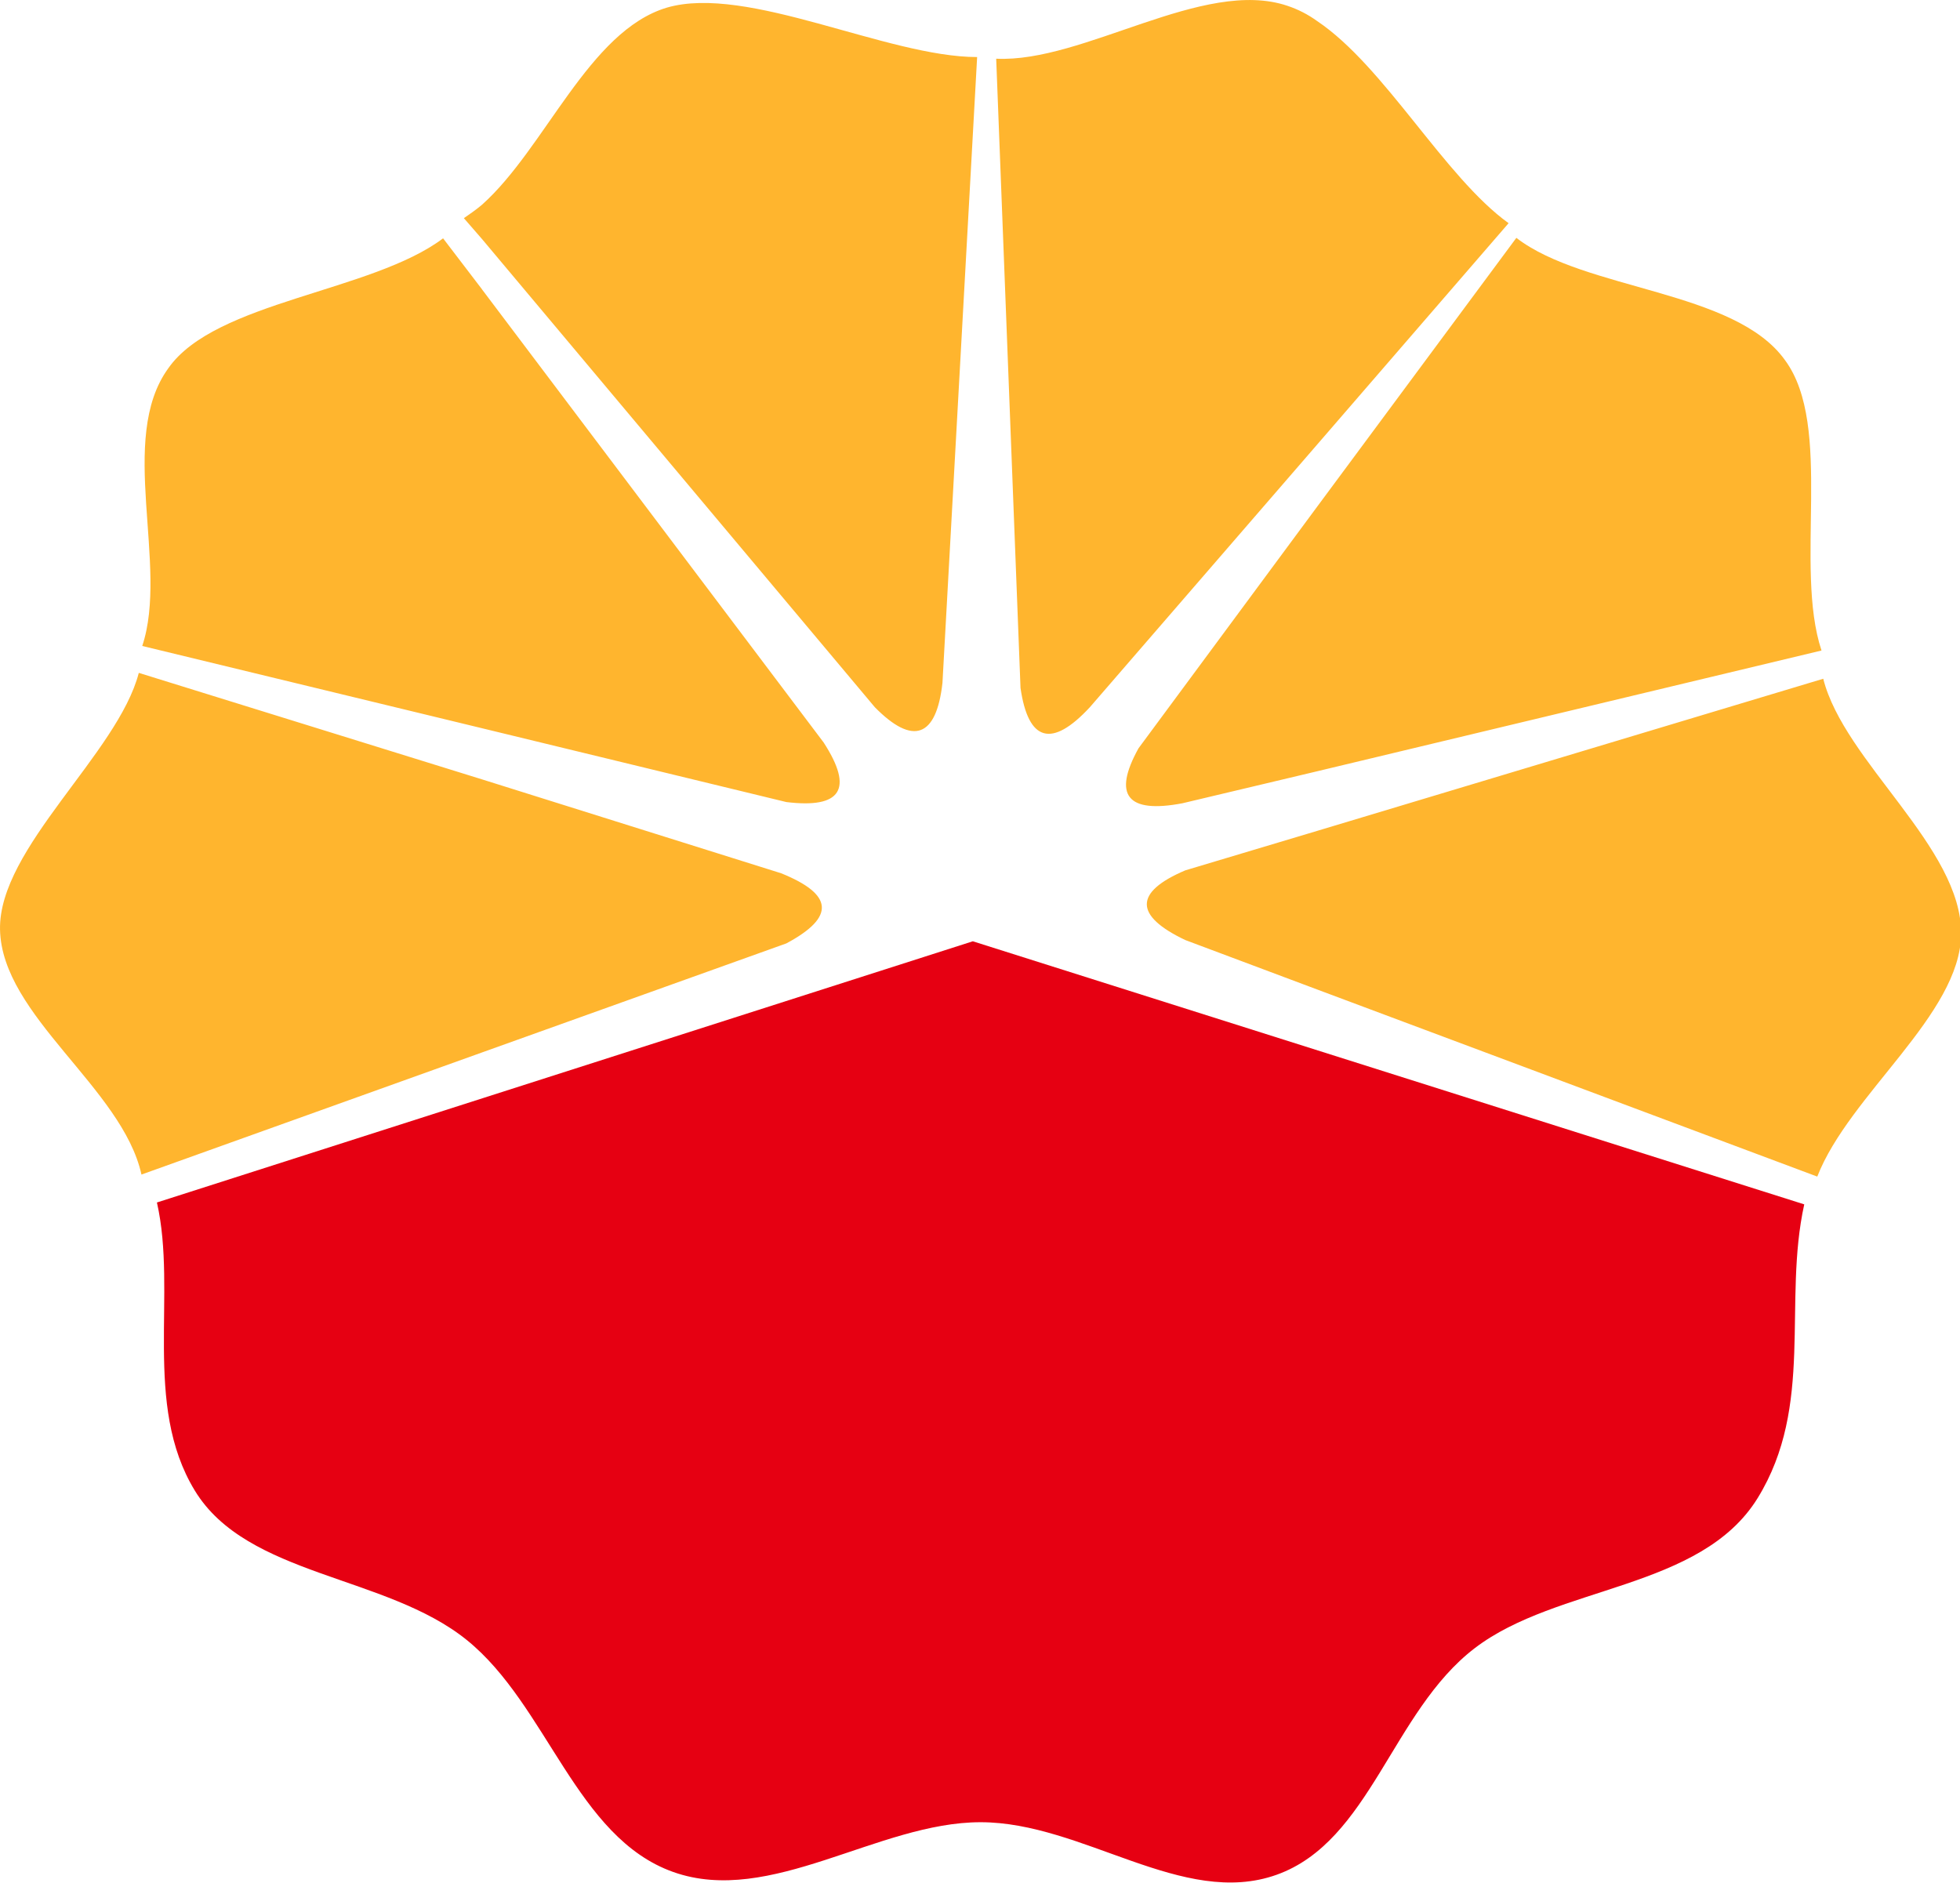
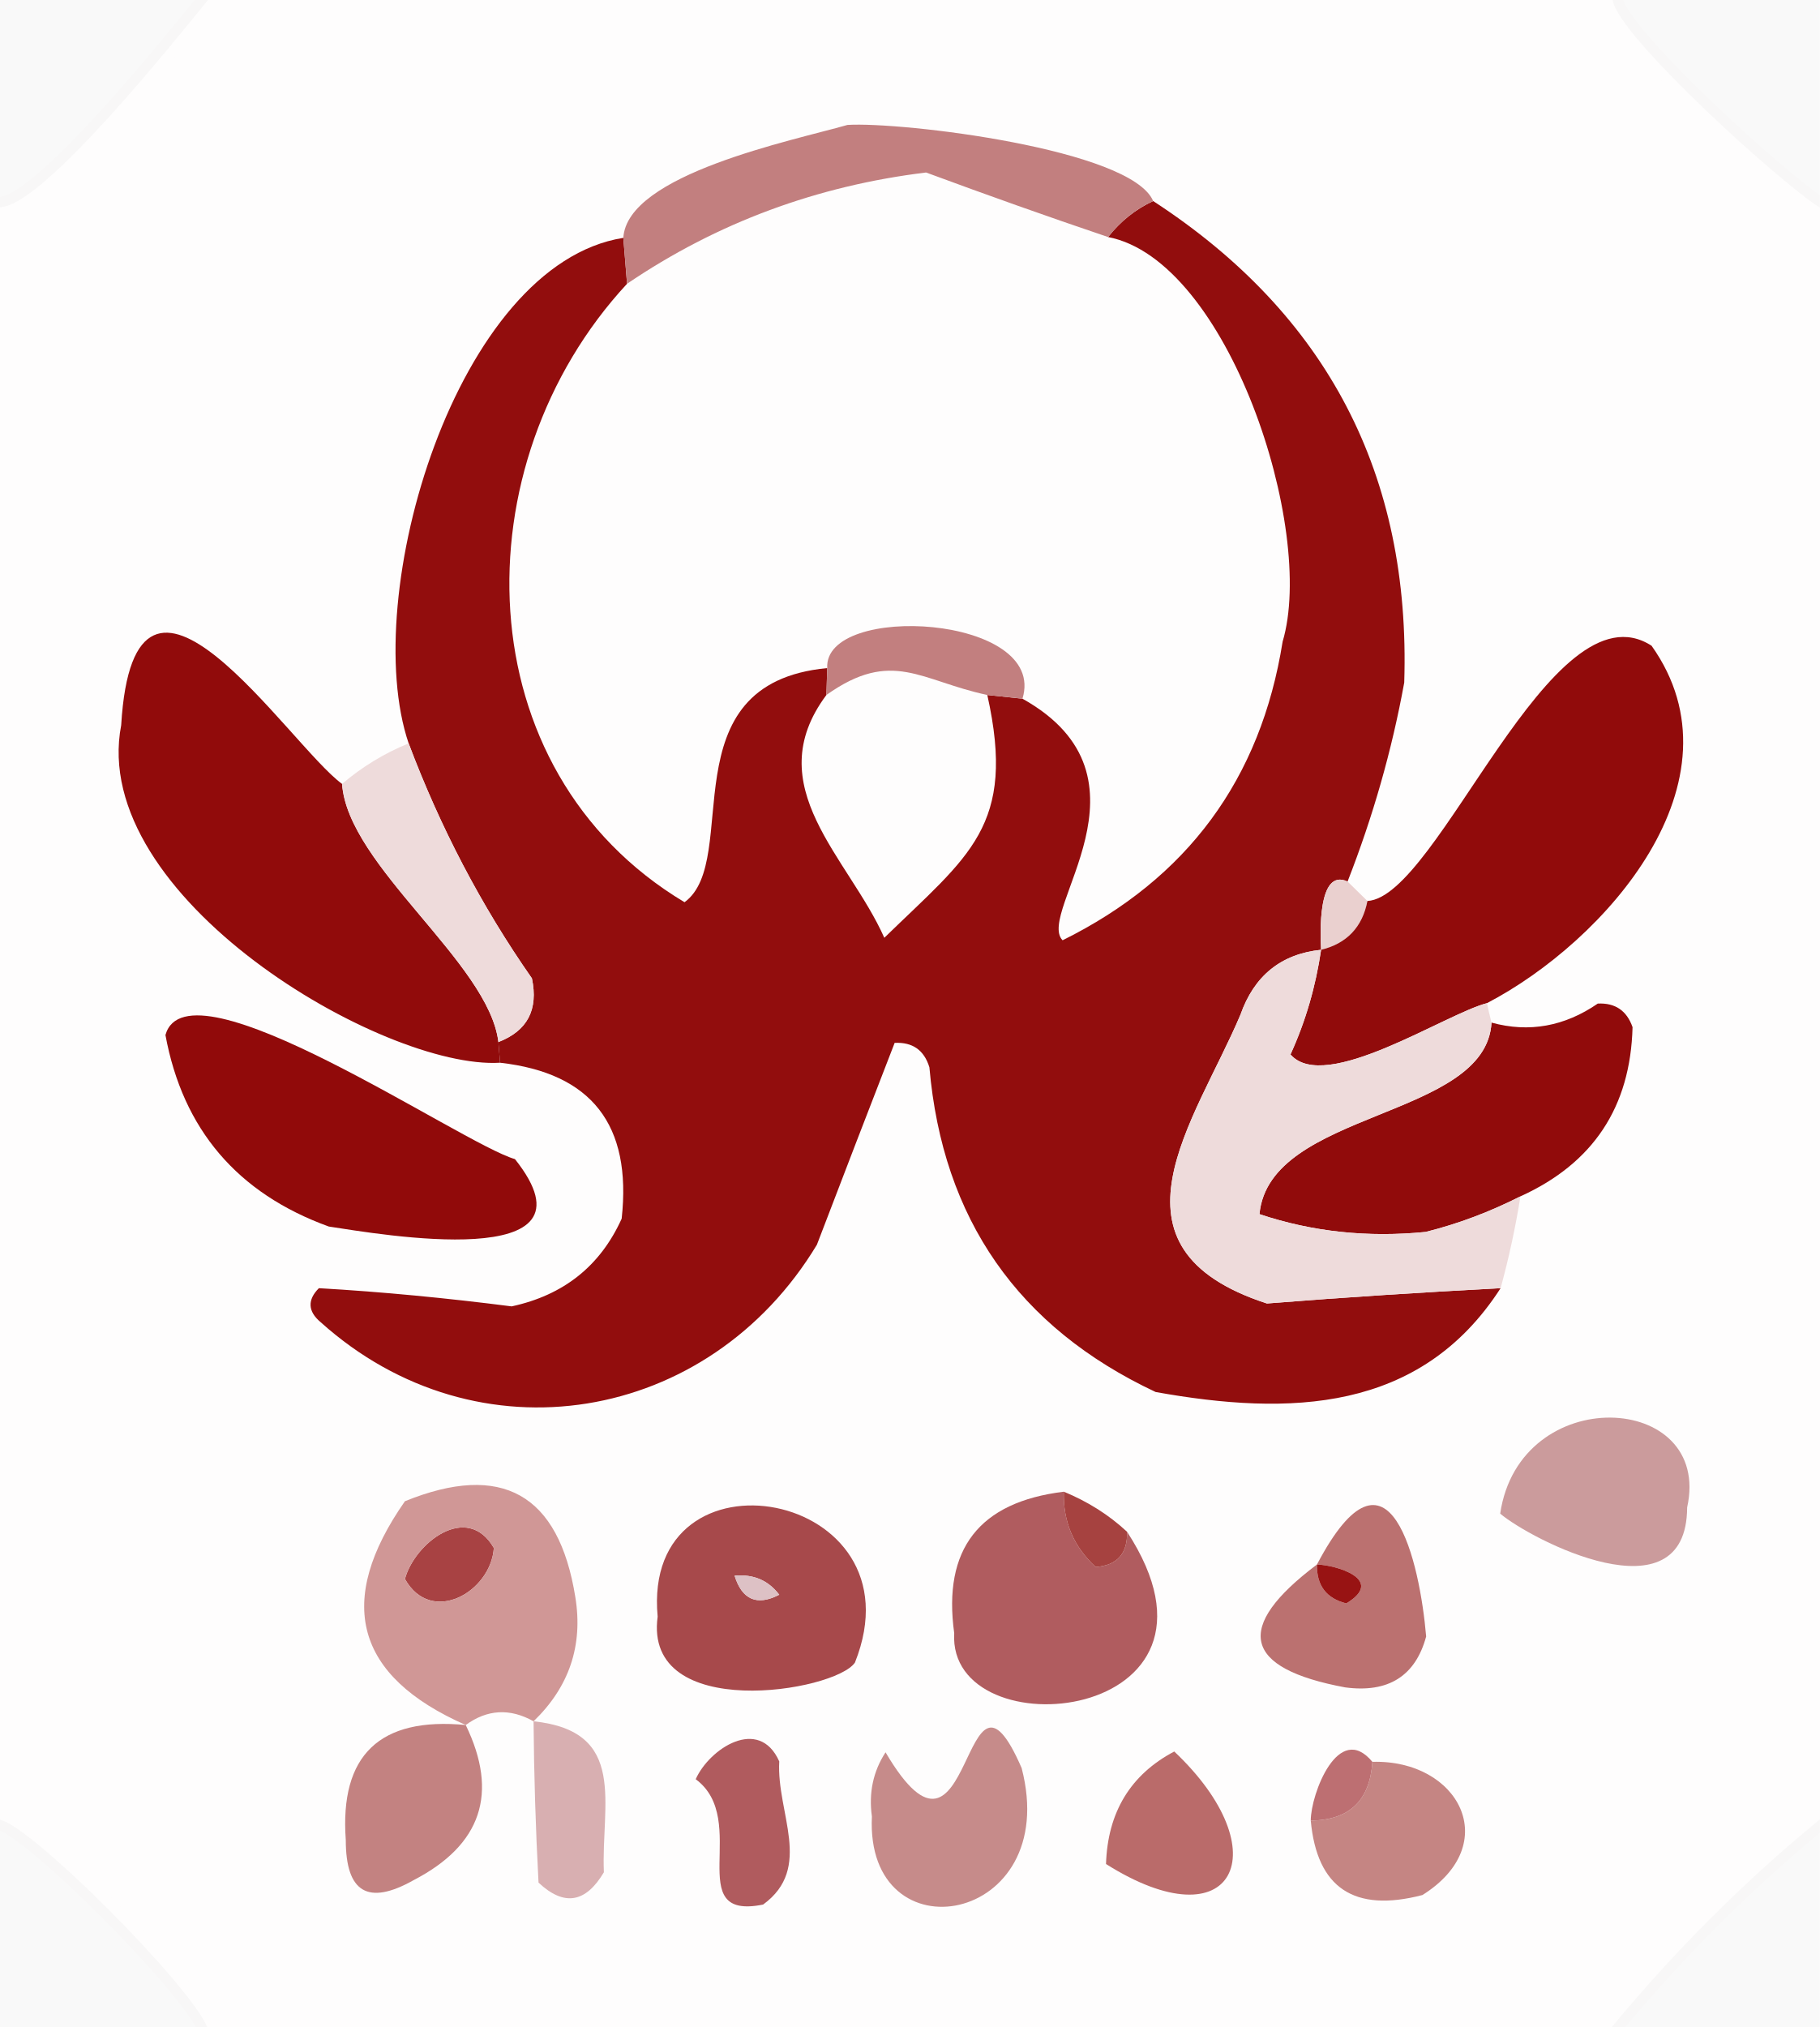
- <svg xmlns="http://www.w3.org/2000/svg" t="1772075692552" class="icon" viewBox="0 0 1066 1024" version="1.1" p-id="4845" width="37.477" height="36">
-   <path d="M362.658 4.157c-42.451 12.714-66.045 76.412-100.475 107.174-3.285 2.773-6.57 5.034-9.898 7.338l9.898 11.391 213.622 254.622c20.735 21.034 33.449 16.469 36.777-13.226l18.858-340.421c-49.064 0-125.007-39.678-168.781-26.879zM262.183 157.409l-21.204-27.775c-38.654 29.183-124.026 34.217-149.454 70.695-27.86 38.355 0.427 107.259-14.165 151.033l184.823 44.755 165.496 40.147c29.695 3.626 36.82-6.869 20.266-32.425L262.183 157.451z m162.68 317.595L262.183 423.934 75.482 365.996C64.176 409.77-0.887 461.351 0.009 505.637c0.939 46.931 66.557 86.183 76.924 133.242l185.25-66.429 165.496-59.304c26.879-14.378 25.471-26.708-2.816-38.142z m566.757-105.808l-275.315 82.769-71.677 21.46c-27.86 11.861-27.86 24.617 0 37.886l71.677 26.879L988.377 639.988c17.407-44.713 77.778-88.102 78.247-131.919 0.427-47.144-63.656-93.734-75.004-138.916z m-171.128-247.796c-34.9-25.129-67.41-85.329-104.187-109.989a59.73 59.73 0 0 0-16.042-8.234c-45.736-15.487-110.843 31.06-158.456 28.756l13.226 342.256c4.224 29.225 16.981 32.852 37.716 10.495l123.557-142.798 104.187-120.485z m-177.314 315.505l73.127-17.365 274.376-65.704c-15.103-45.608 6.656-121.85-19.796-157.859-27.305-38.398-108.923-37.844-146.169-66.599L716.348 275.632l-97.147 131.407c-14.165 25.599-6.144 35.625 24.02 29.865z" fill="#FFB52E" p-id="4846" />
-   <path d="M529.093 511.994L981.295 655.091c-11.733 53.203 5.632 109.435-25.3 159.694-30.889 50.216-109.093 47.315-154.019 81.788-44.969 34.473-56.659 104.955-107.643 123.173-51.027 18.218-105.296-28.585-161.016-28.585s-114.256 45.822-167.117 27.092c-52.904-18.772-68.391-90.705-112.336-126.202-43.945-35.497-119.418-34.473-147.918-81.276-28.543-46.846-9.386-107.43-20.607-156.707L529.093 511.994z" fill="#E60012" p-id="4847" />
+ <svg xmlns="http://www.w3.org/2000/svg" version="1.1" width="44px" height="49px" style="shape-rendering:geometricPrecision; text-rendering:geometricPrecision; image-rendering:optimizeQuality; fill-rule:evenodd; clip-rule:evenodd">
+   <g>
+     <path fill="#fefdfd" stroke="#fefdfd" stroke-width="0.5" d="M 5.03,0 c 11.32,0 22.64,0 33.96,0 c 0.1,0.84 4.06,4.43 5.01,5.02 c 0,12.98 0,25.97 0,38.96 c -1.83,1.5 -3.51,3.18 -5.03,5.02 c -11.32,0 -22.64,0 -33.96,0 c -0.43,-1.03 -4.25,-4.86 -5.01,-5.01 c 0,-12.99 0,-25.98 0,-38.98 c 1.04,-0.02 4.24,-4.05 5.03,-5.01 Z M 15.07,5.75 c -4.04,0.64 -6.4,8.66 -5.19,12.22 c -0.59,0.24 -1.13,0.57 -1.61,0.98 c -1.29,-0.94 -5.02,-6.78 -5.34,-1.42 c -0.8,4.15 6.34,8.33 9.16,8.16 c 2.21,0.25 3.19,1.5 2.94,3.77 c -0.52,1.15 -1.41,1.85 -2.66,2.12 c -1.56,-0.2 -3.11,-0.35 -4.66,-0.44 c -0.28,0.28 -0.27,0.56 0.04,0.82 c 3.79,3.41 9.39,2.46 12,-1.87 c 0.63,-1.65 1.26,-3.28 1.88,-4.88 c 0.43,-0.02 0.71,0.17 0.84,0.59 c 0.32,3.67 2.15,6.29 5.47,7.85 c 3.23,0.58 6.4,0.5 8.34,-2.51 c 0.2,-0.73 0.36,-1.47 0.48,-2.22 c 1.76,-0.8 2.66,-2.16 2.71,-4.09 c -0.14,-0.4 -0.42,-0.59 -0.84,-0.57 c -0.8,0.55 -1.66,0.71 -2.57,0.46 c -0.04,-0.16 -0.08,-0.32 -0.11,-0.47 c 2.86,-1.49 6.3,-5.37 3.98,-8.64 c -2.43,-1.57 -5.15,6.08 -6.87,6.17 c -0.16,-0.16 -0.32,-0.31 -0.48,-0.47 c 0.61,-1.56 1.07,-3.16 1.37,-4.81 c 0.16,-5.02 -1.86,-8.9 -6.07,-11.64 c -0.53,-1.26 -6.08,-1.92 -7.39,-1.84 c -1.33,0.38 -5.33,1.19 -5.42,2.73 Z M 26.79,5.73 c 2.9,0.56 5.03,7.06 4.22,9.78 c -0.53,3.33 -2.31,5.73 -5.32,7.22 c -0.66,-0.67 2.45,-3.93 -0.97,-5.84 c 0.62,-2.03 -4.81,-2.33 -4.72,-0.74 c -3.9,0.37 -2.05,4.64 -3.45,5.66 c -5.33,-3.19 -5.44,-10.58 -1.39,-14.95 c 2.18,-1.48 4.6,-2.37 7.23,-2.69 c 1.46,0.54 2.92,1.06 4.4,1.56 Z M 23.87,16.8 c 0.71,3.18 -0.45,3.88 -2.49,5.87 c -0.86,-1.94 -3.05,-3.66 -1.4,-5.87 c 1.59,-1.13 2.28,-0.34 3.89,0 Z M 4,25.02 c 0.42,2.28 1.74,3.83 3.95,4.63 c 1.2,0.18 6.72,1.16 4.5,-1.63 c -1.29,-0.37 -7.91,-4.93 -8.45,-3 Z M 36.27,36.59 c 0.73,0.62 4.51,2.59 4.52,-0.15 c 0.62,-2.8 -4.05,-3.04 -4.52,0.15 Z M 11.26,41.7 c -2.08,-0.2 -3.05,0.73 -2.9,2.78 c 0,1.27 0.54,1.59 1.64,0.97 c 1.64,-0.85 2.06,-2.1 1.26,-3.75 c 0.52,-0.38 1.07,-0.41 1.64,-0.09 c 0.01,1.3 0.05,2.6 0.12,3.9 c 0.62,0.58 1.14,0.49 1.58,-0.25 c -0.07,-1.65 0.59,-3.41 -1.7,-3.65 c 0.86,-0.83 1.2,-1.83 1.01,-3 c -0.4,-2.5 -1.78,-3.27 -4.12,-2.32 c -1.69,2.42 -1.21,4.23 1.47,5.41 Z M 15.9,39.08 c -0.35,2.57 4.29,1.82 4.77,1.11 c 1.67,-4.19 -5.17,-5.41 -4.77,-1.11 Z M 25.72,36.06 c -2.05,0.25 -2.93,1.39 -2.65,3.42 c -0.17,2.88 7.2,2.19 4.18,-2.45 c -0.45,-0.42 -0.97,-0.74 -1.53,-0.97 Z M 31.84,37.82 c -2.02,1.52 -1.79,2.51 0.68,2.97 c 1.04,0.14 1.7,-0.27 1.96,-1.23 c -0.15,-1.77 -0.88,-5.09 -2.64,-1.74 Z M 16.82,43.01 c 1.34,0.99 -0.35,3.43 1.63,3.03 c 1.22,-0.89 0.32,-2.21 0.39,-3.46 c -0.49,-1.1 -1.69,-0.31 -2.02,0.43 Z M 21.08,43.91 c -0.17,3.45 4.61,2.63 3.62,-1.17 c -1.45,-3.34 -1.16,3.24 -3.29,-0.38 c -0.3,0.46 -0.41,0.98 -0.33,1.55 Z M 26.74,45.06 c 3.09,1.95 4.21,-0.3 1.65,-2.72 c -1.06,0.56 -1.61,1.47 -1.65,2.72 Z M 31.69,44.01 c 0.15,1.63 1.05,2.23 2.7,1.8 c 1.96,-1.23 0.88,-3.28 -1.21,-3.22 c -0.82,-0.99 -1.49,0.78 -1.49,1.42 Z" />
+   </g>
+   <g>
+     <path fill="#1e1e1e" fill-opacity="0.027" d="M 0,0 c 1.68,0 3.35,0 5.03,0 c -0.79,0.96 -3.99,4.99 -5.03,5.01 c 0,-1.67 0,-3.34 0,-5.01 Z M 38.99,0 c 1.67,0 3.34,0 5.01,0 c 0,1.67 0,3.34 0,5.02 c -0.95,-0.59 -4.91,-4.18 -5.01,-5.02 Z M 0,43.99 c 0.76,0.15 4.58,3.98 5.01,5.01 c -1.67,0 -3.34,0 -5.01,0 c 0,-1.67 0,-3.34 0,-5.01 Z M 44,43.98 c 0,1.67 0,3.35 0,5.02 c -1.68,0 -3.35,0 -5.03,0 c 1.52,-1.84 3.2,-3.52 5.03,-5.02 Z" />
+   </g>
+   <g>
+     <path fill="#cb9b9c" d="M 36.27,36.59 c 0.47,-3.19 5.14,-2.95 4.52,-0.15 c -0.01,2.74 -3.79,0.77 -4.52,0.15 Z" />
+   </g>
+   <g>
+     <path fill="#a7494b" d="M 15.9,39.08 c -0.4,-4.3 6.44,-3.08 4.77,1.11 c -0.48,0.71 -5.12,1.46 -4.77,-1.11 Z M 17.76,38.09 c 0.18,0.58 0.54,0.74 1.08,0.46 c -0.27,-0.35 -0.62,-0.5 -1.08,-0.46 Z" />
+   </g>
+   <g>
+     <path fill="#b05c5f" d="M 25.72,36.06 c -0.02,0.73 0.24,1.33 0.77,1.82 c 0.52,-0.04 0.77,-0.32 0.76,-0.85 c 3.02,4.64 -4.35,5.33 -4.18,2.45 c -0.28,-2.03 0.6,-3.17 2.65,-3.42 Z" />
+   </g>
+   <g>
+     <path fill="#bb7170" d="M 31.84,37.82 c -0.01,0.51 0.23,0.82 0.71,0.94 c 0.96,-0.58 -0.26,-0.93 -0.71,-0.94 c 1.76,-3.35 2.49,-0.03 2.64,1.74 c -0.26,0.96 -0.92,1.37 -1.96,1.23 c -2.47,-0.46 -2.7,-1.45 -0.68,-2.97 Z" />
+   </g>
+   <g>
+     <path fill="#c68b8a" d="M 21.08,43.91 c -0.08,-0.57 0.03,-1.09 0.33,-1.55 c 2.13,3.62 1.84,-2.96 3.29,0.38 c 0.99,3.8 -3.79,4.62 -3.62,1.17 Z" />
+   </g>
+   <g>
+     <path fill="#c38281" d="M 11.26,41.7 c 0.8,1.65 0.38,2.9 -1.26,3.75 c -1.1,0.62 -1.64,0.3 -1.64,-0.97 c -0.15,-2.05 0.82,-2.98 2.9,-2.78 Z" />
+   </g>
+   <g>
+     <path fill="#d8afb1" d="M 12.9,41.61 c 2.29,0.24 1.63,2 1.7,3.65 c -0.44,0.74 -0.96,0.83 -1.58,0.25 c -0.07,-1.3 -0.11,-2.6 -0.12,-3.9 Z" />
+   </g>
+   <g>
+     <path fill="#ba6b6a" d="M 26.74,45.06 c 0.04,-1.25 0.59,-2.16 1.65,-2.72 c 2.56,2.42 1.44,4.67 -1.65,2.72 Z" />
+   </g>
+   <g>
+     <path fill="#c58583" d="M 33.18,42.59 c 2.09,-0.06 3.17,1.99 1.21,3.22 c -1.65,0.43 -2.55,-0.17 -2.7,-1.8 c 0.94,-0.01 1.43,-0.49 1.49,-1.42 Z" />
+   </g>
+   <g>
+     <path fill="#b05b5e" d="M 16.82,43.01 c 0.33,-0.74 1.53,-1.53 2.02,-0.43 c -0.07,1.25 0.83,2.57 -0.39,3.46 c -1.98,0.4 -0.29,-2.04 -1.63,-3.03 Z" />
+   </g>
+   <g>
+     <path fill="#a84243" d="M 9.79,38.17 c 0.23,-0.86 1.5,-1.87 2.15,-0.75 c -0.07,1.06 -1.51,1.89 -2.15,0.75 Z" />
+   </g>
+   <g>
+     <path fill="#a64240" d="M 27.25,37.03 c 0.01,0.53 -0.24,0.81 -0.76,0.85 c -0.53,-0.49 -0.79,-1.09 -0.77,-1.82 c 0.56,0.23 1.08,0.55 1.53,0.97 Z" />
+   </g>
+   <g>
+     <path fill="#bd6f72" d="M 33.18,42.59 c -0.06,0.93 -0.55,1.41 -1.49,1.42 c 0,-0.64 0.67,-2.41 1.49,-1.42 Z" />
+   </g>
+   <g>
+     <path fill="#ddc1c5" d="M 17.76,38.09 c 0.46,-0.04 0.81,0.11 1.08,0.46 c -0.54,0.28 -0.9,0.12 -1.08,-0.46 Z" />
+   </g>
+   <g>
+     <path fill="#920d0d" d="M 27.88,4.86 c 4.21,2.74 6.23,6.62 6.07,11.64 c -0.3,1.65 -0.76,3.25 -1.37,4.81 c -0.73,-0.34 -0.66,1.29 -0.64,1.65 c -0.97,0.1 -1.62,0.63 -1.95,1.57 c -1.09,2.58 -3.51,5.63 0.64,6.98 c 1.88,-0.15 3.76,-0.27 5.65,-0.37 c -1.94,3.01 -5.11,3.09 -8.34,2.51 c -3.32,-1.56 -5.15,-4.18 -5.47,-7.85 c -0.13,-0.42 -0.41,-0.61 -0.84,-0.59 c -0.62,1.6 -1.25,3.23 -1.88,4.88 c -2.61,4.33 -8.21,5.28 -12,1.87 c -0.31,-0.26 -0.32,-0.54 -0.04,-0.82 c 1.55,0.09 3.1,0.24 4.66,0.44 c 1.25,-0.27 2.14,-0.97 2.66,-2.12 c 0.25,-2.27 -0.73,-3.52 -2.94,-3.77 c -0.01,-0.17 -0.03,-0.33 -0.04,-0.5 c 0.7,-0.27 0.97,-0.78 0.81,-1.54 c -1.23,-1.76 -2.22,-3.66 -2.98,-5.68 c -1.21,-3.56 1.15,-11.58 5.19,-12.22 c 0.03,0.37 0.06,0.74 0.09,1.11 c -4.05,4.37 -3.94,11.76 1.39,14.95 c 1.4,-1.02 -0.45,-5.29 3.45,-5.66 c -0.01,0.21 -0.01,0.43 -0.02,0.65 c -1.65,2.21 0.54,3.93 1.4,5.87 c 2.04,-1.99 3.2,-2.69 2.49,-5.87 c 0.28,0.03 0.57,0.06 0.85,0.09 c 3.42,1.91 0.31,5.17 0.97,5.84 c 3.01,-1.49 4.79,-3.89 5.32,-7.22 c 0.81,-2.72 -1.32,-9.22 -4.22,-9.78 c 0.3,-0.38 0.66,-0.67 1.09,-0.87 Z" />
+   </g>
+   <g>
+     <path fill="#ead0cf" d="M 32.58,21.31 c 0.16,0.16 0.32,0.31 0.48,0.47 c -0.12,0.63 -0.5,1.03 -1.12,1.18 c -0.02,-0.36 -0.09,-1.99 0.64,-1.65 Z" />
+   </g>
+   <g>
+     <path fill="#910b0b" d="M 8.27,18.95 c 0.14,1.99 3.55,4.32 3.78,6.24 c 0.01,0.17 0.03,0.33 0.04,0.5 c -2.82,0.17 -9.96,-4.01 -9.16,-8.16 c 0.32,-5.36 4.05,0.48 5.34,1.42 Z M 35.95,24.25 c -1.01,0.26 -3.92,2.2 -4.75,1.24 c 0.37,-0.81 0.61,-1.65 0.74,-2.53 c 0.62,-0.15 1,-0.55 1.12,-1.18 c 1.72,-0.09 4.44,-7.74 6.87,-6.17 c 2.32,3.27 -1.12,7.15 -3.98,8.64 Z M 36.76,28.92 c -0.73,0.37 -1.49,0.66 -2.29,0.86 c -1.39,0.14 -2.74,0 -4.02,-0.43 c 0.24,-2.52 5.48,-2.29 5.61,-4.63 c 0.91,0.25 1.77,0.09 2.57,-0.46 c 0.42,-0.02 0.7,0.17 0.84,0.57 c -0.05,1.93 -0.95,3.29 -2.71,4.09 Z" />
+   </g>
+   <g>
+     <path fill="#eedbdb" d="M 9.88,17.97 c 0.76,2.02 1.75,3.92 2.98,5.68 c 0.16,0.76 -0.11,1.27 -0.81,1.54 c -0.23,-1.92 -3.64,-4.25 -3.78,-6.24 c 0.48,-0.41 1.02,-0.74 1.61,-0.98 Z M 31.94,22.96 c -0.13,0.88 -0.37,1.72 -0.74,2.53 c 0.83,0.96 3.74,-0.98 4.75,-1.24 c 0.03,0.15 0.07,0.31 0.11,0.47 c -0.13,2.34 -5.37,2.11 -5.61,4.63 c 1.28,0.43 2.63,0.57 4.02,0.43 c 0.8,-0.2 1.56,-0.49 2.29,-0.86 c -0.12,0.75 -0.28,1.49 -0.48,2.22 c -1.89,0.1 -3.77,0.22 -5.65,0.37 c -4.15,-1.35 -1.73,-4.4 -0.64,-6.98 c 0.33,-0.94 0.98,-1.47 1.95,-1.57 Z" />
+   </g>
+   <g>
+     <path fill="#910a0a" d="M 4,25.02 c 0.54,-1.93 7.16,2.63 8.45,3 c 2.22,2.79 -3.3,1.81 -4.5,1.63 c -2.21,-0.8 -3.53,-2.35 -3.95,-4.63 Z" />
+   </g>
+   <g>
+     <path fill="#c27f7f" d="M 27.88,4.86 c -0.43,0.2 -0.79,0.49 -1.09,0.87 c -1.48,-0.5 -2.94,-1.02 -4.4,-1.56 c -2.63,0.32 -5.05,1.21 -7.23,2.69 c -0.03,-0.37 -0.06,-0.74 -0.09,-1.11 c 0.09,-1.54 4.09,-2.35 5.42,-2.73 c 1.31,-0.08 6.86,0.58 7.39,1.84 Z M 24.72,16.89 c -0.28,-0.03 -0.57,-0.06 -0.85,-0.09 c -1.61,-0.34 -2.3,-1.13 -3.89,0 c 0.01,-0.22 0.01,-0.44 0.02,-0.65 c -0.09,-1.59 5.34,-1.29 4.72,0.74 Z" />
+   </g>
+   <g>
+     <path fill="#d09796" d="M 12.9,41.61 c -0.57,-0.32 -1.12,-0.29 -1.64,0.09 c -2.68,-1.18 -3.16,-2.99 -1.47,-5.41 c 2.34,-0.95 3.72,-0.18 4.12,2.32 c 0.19,1.17 -0.15,2.17 -1.01,3 Z M 9.79,38.17 c 0.64,1.14 2.08,0.31 2.15,-0.75 c -0.65,-1.12 -1.92,-0.11 -2.15,0.75 Z" />
+   </g>
+   <g>
+     <path fill="#981313" d="M 31.84,37.82 c 0.45,0.01 1.67,0.36 0.71,0.94 c -0.48,-0.12 -0.72,-0.43 -0.71,-0.94 Z" />
+   </g>
</svg>
